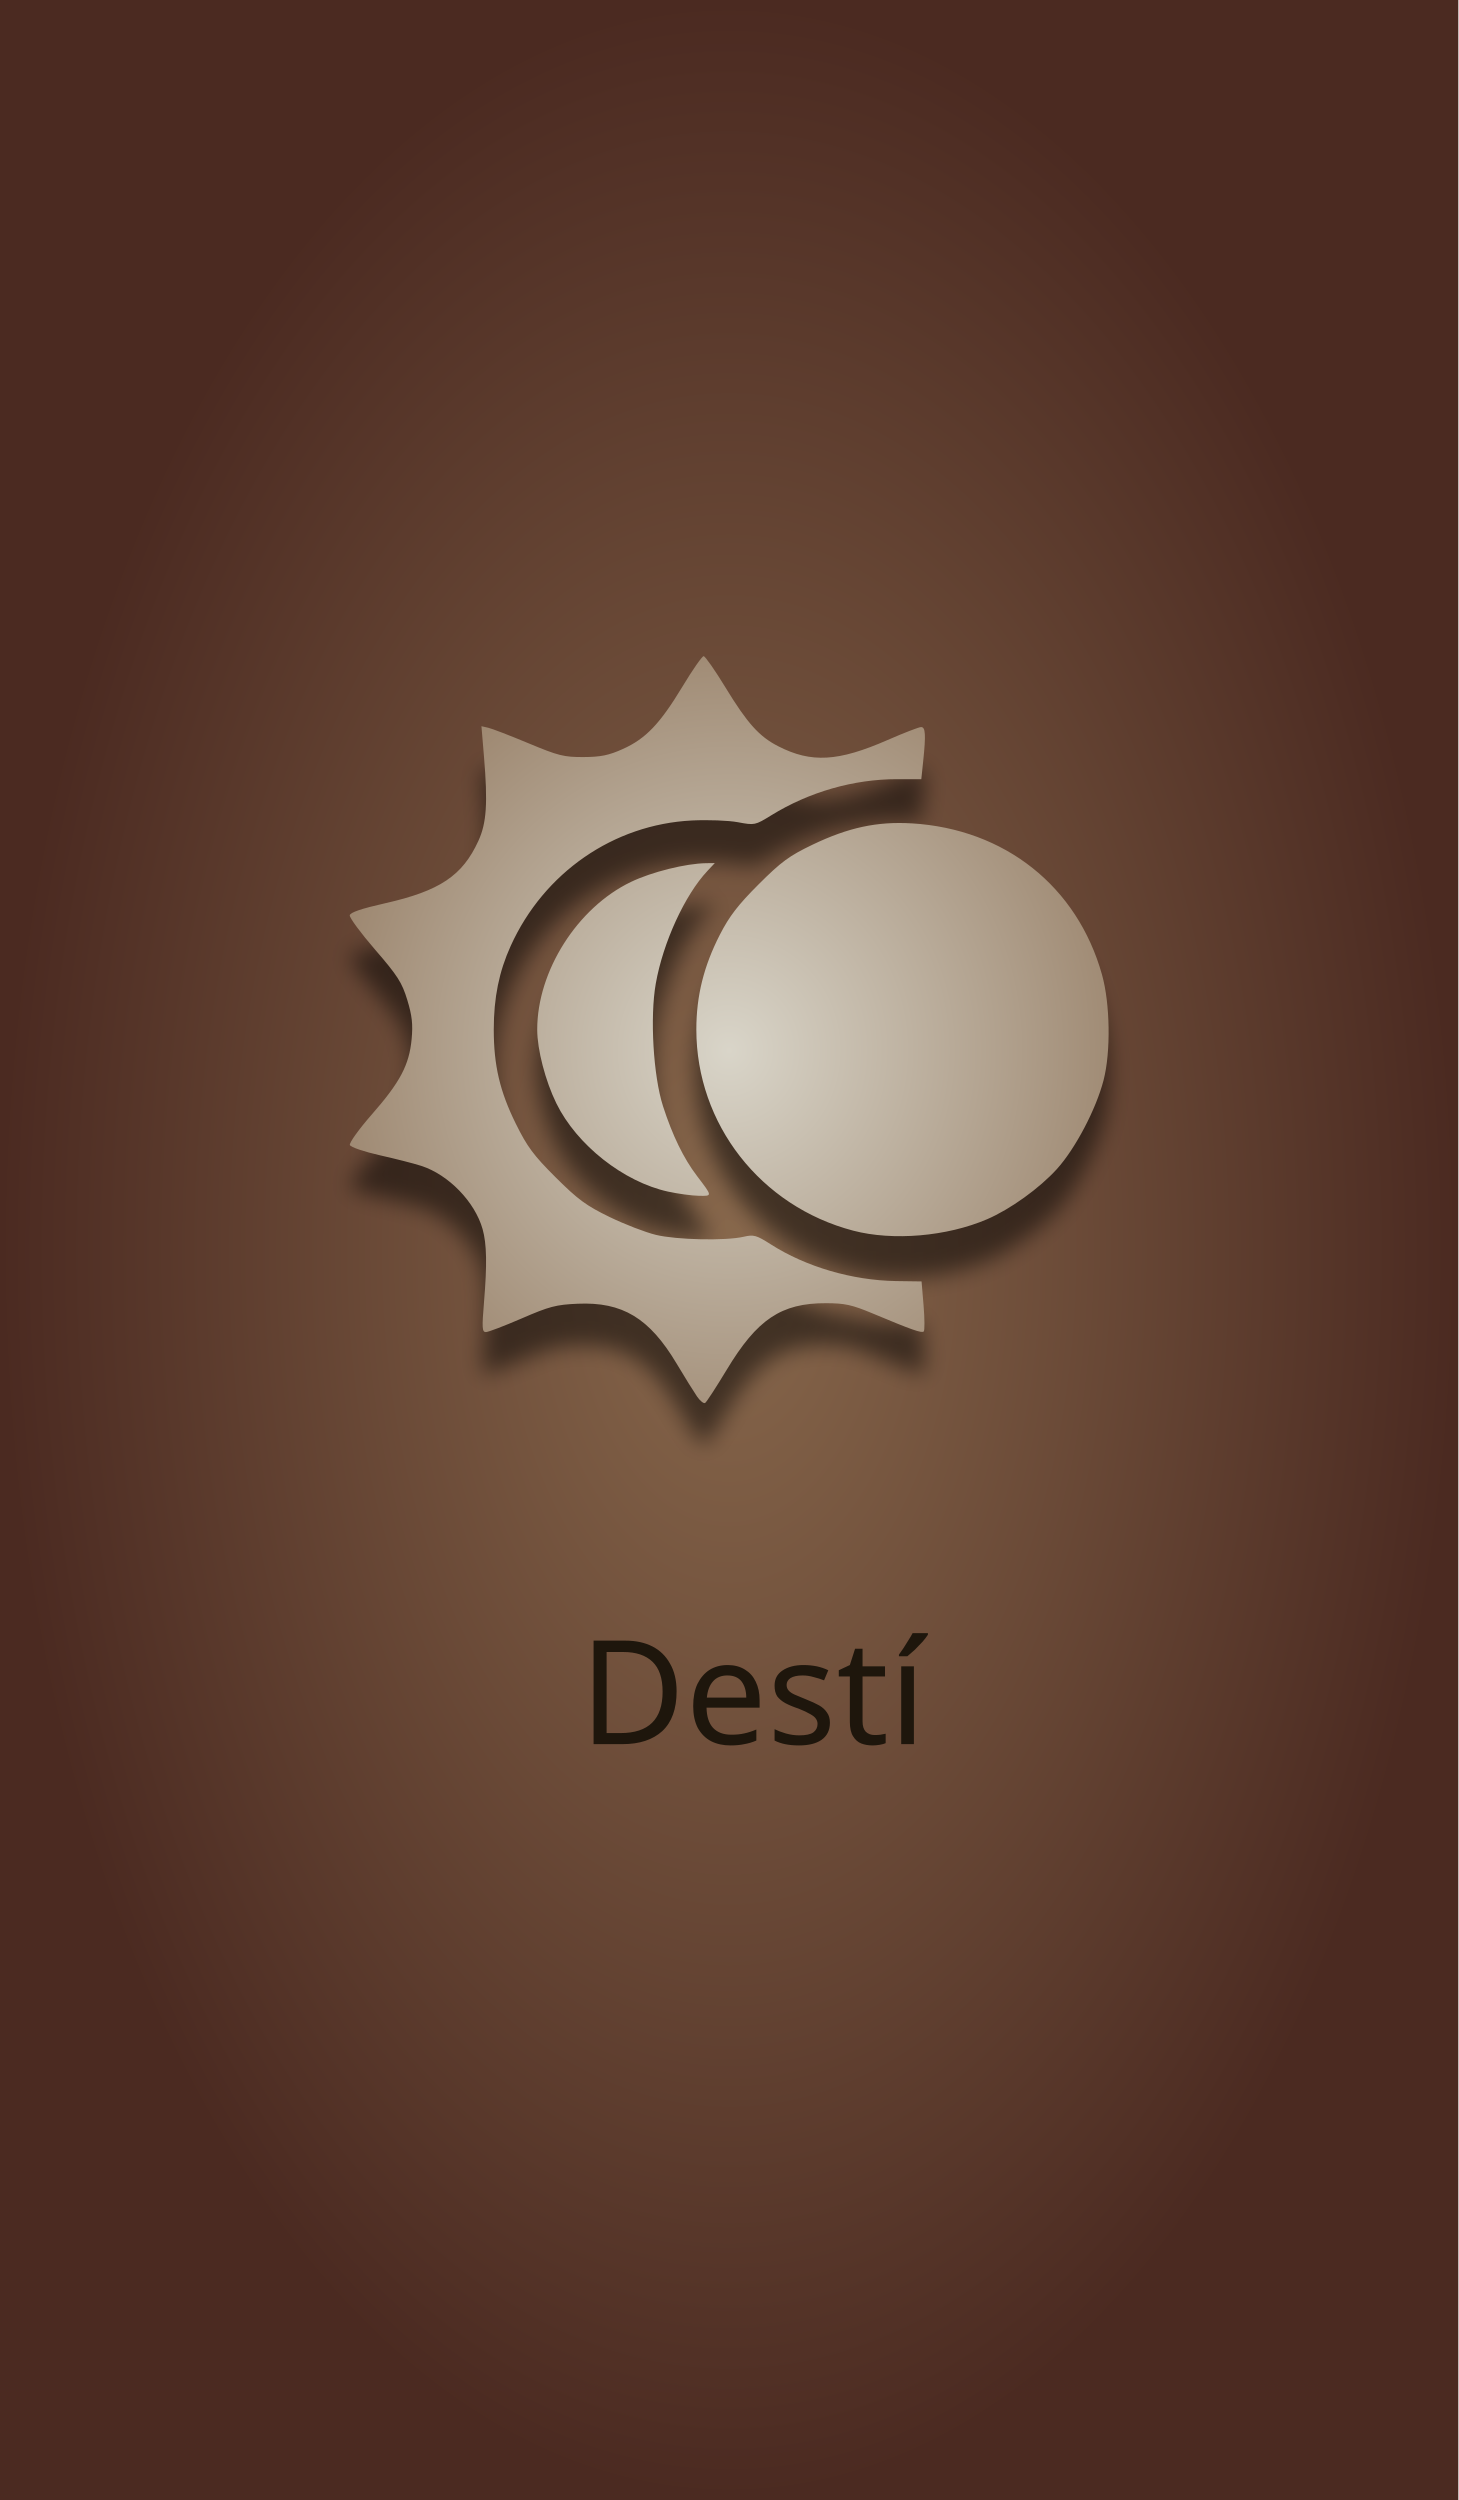
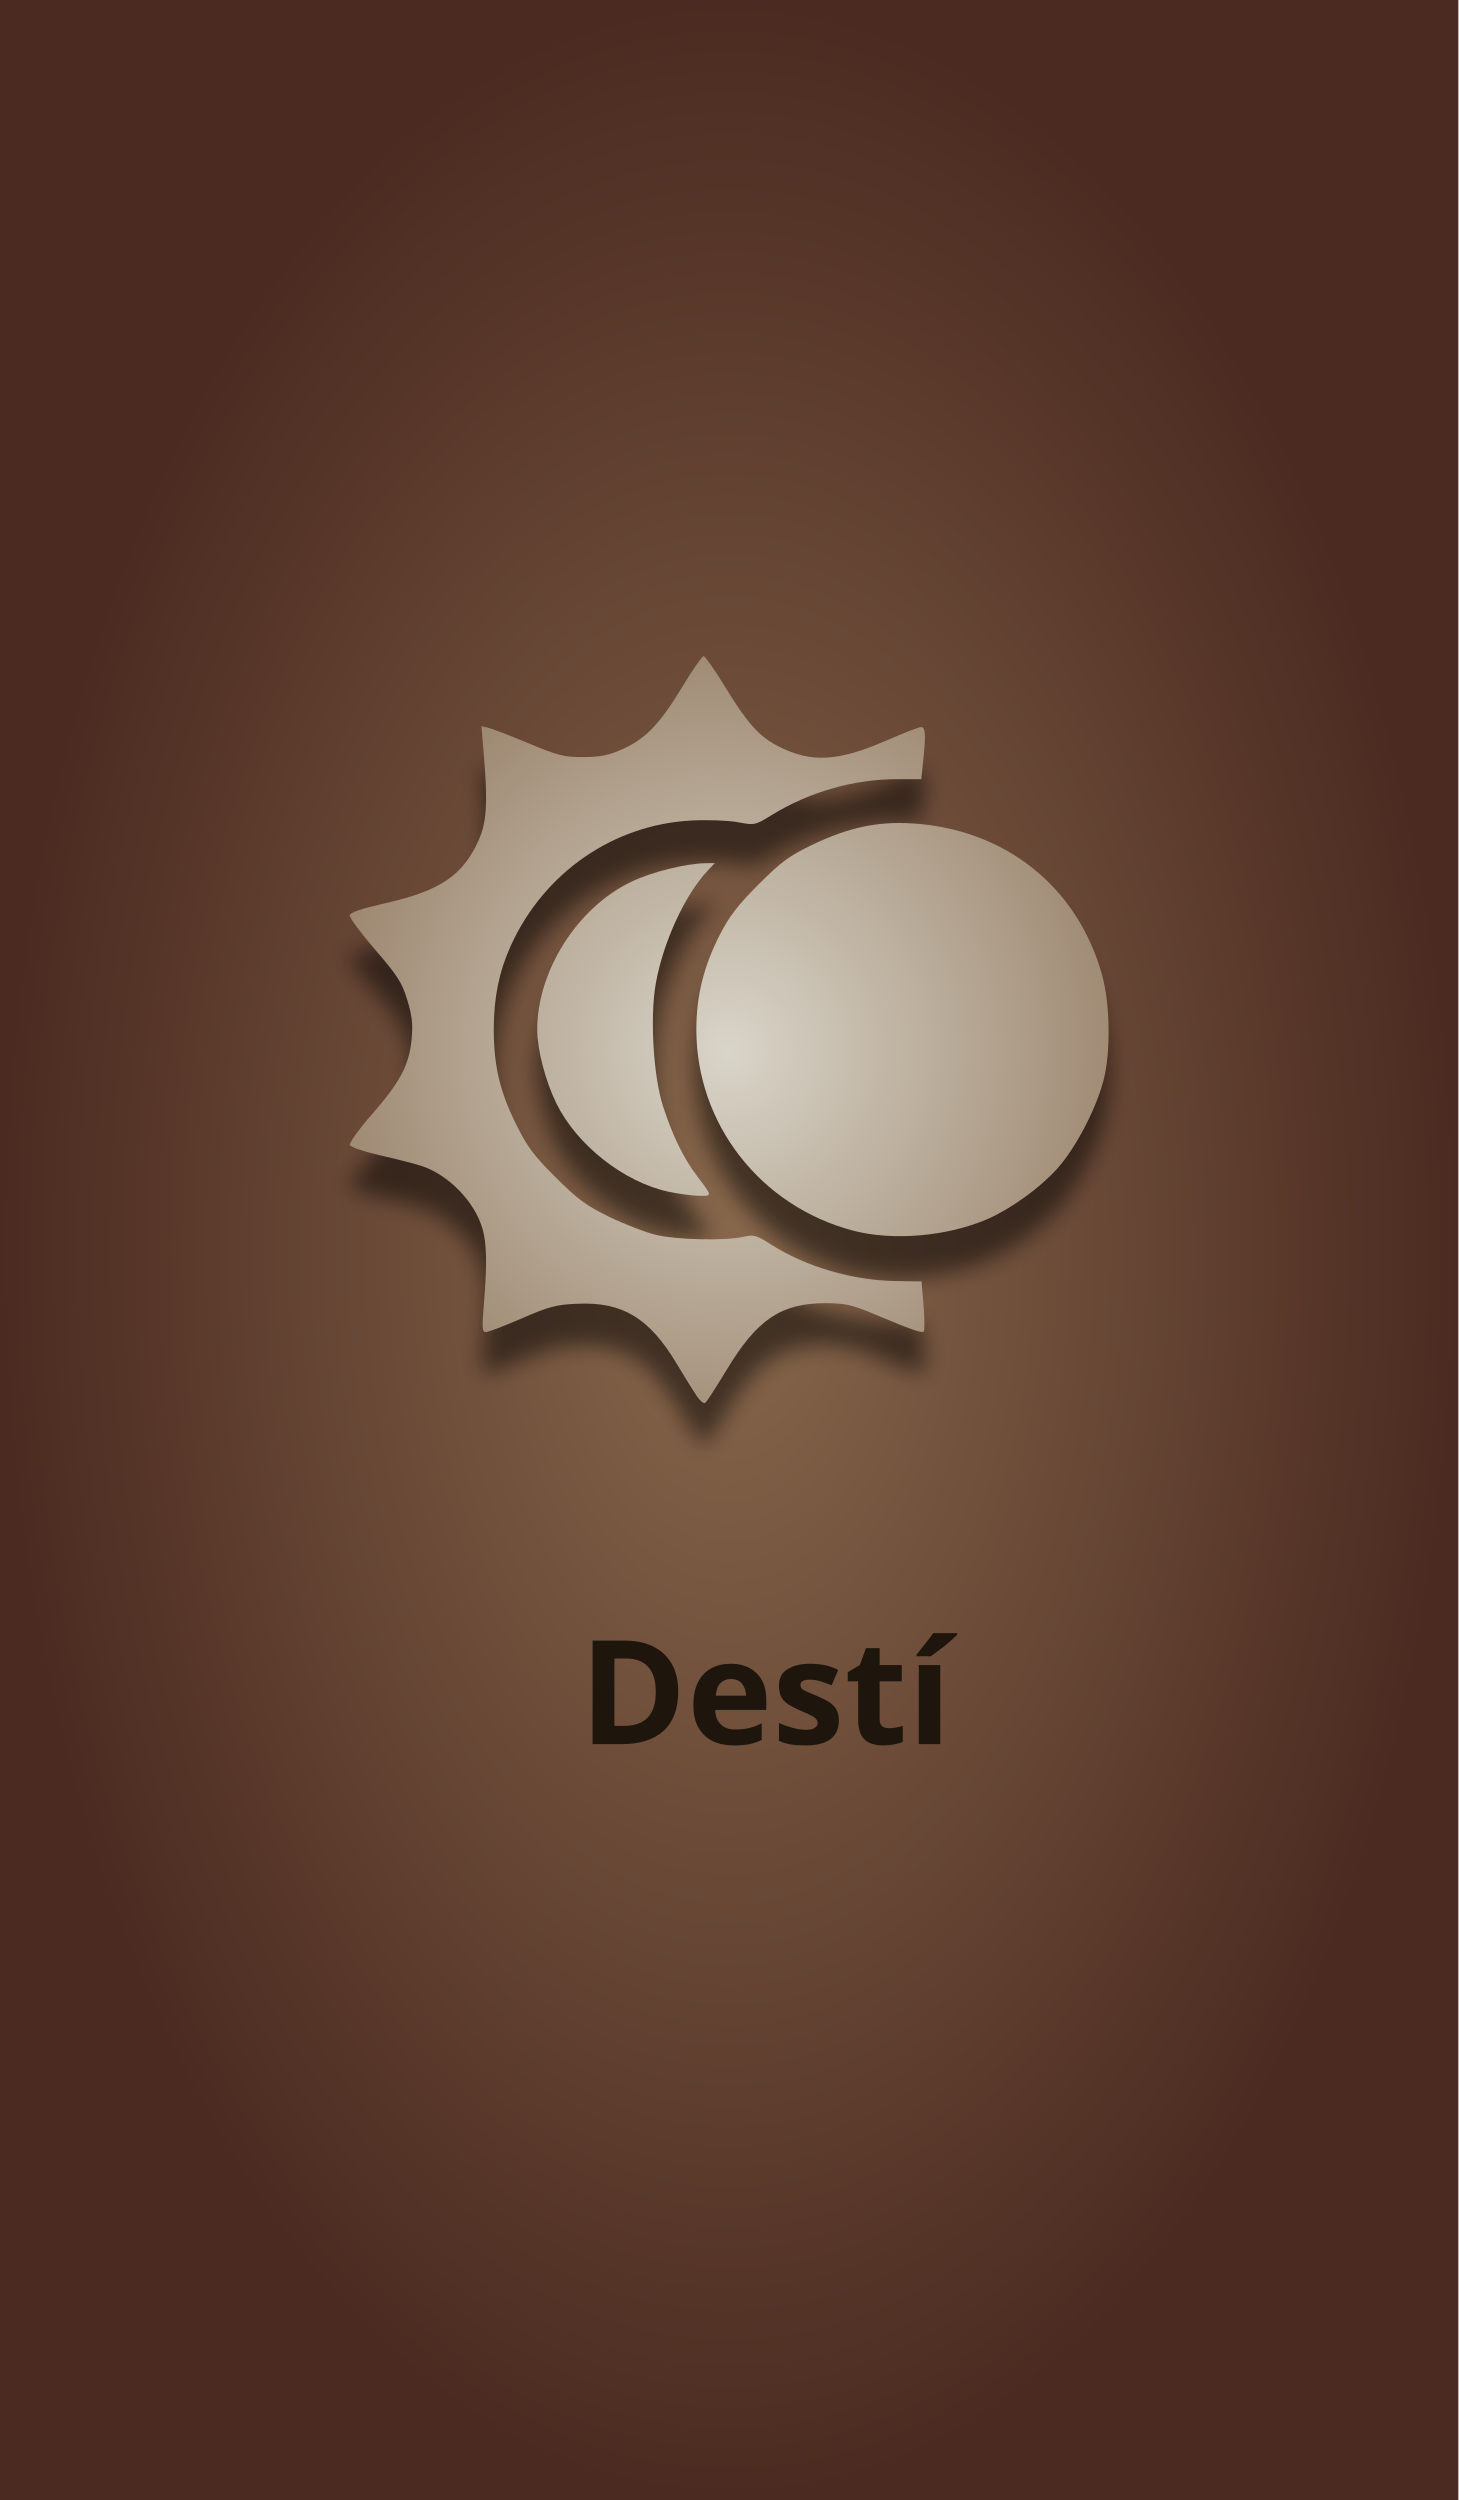
<svg xmlns="http://www.w3.org/2000/svg" xmlns:xlink="http://www.w3.org/1999/xlink" width="70mm" height="120mm" viewBox="0 0 70 120" version="1.1" id="svg3">
+   <style id="grenze-font">
+     @font-face {
+       font-family: 'Grenze';
+       src: url('/fonts/grenze.woff2') format('woff2');
+       font-weight: 100 900;
+     }
+ 
+     /* Inkscape encodes the weight via `font-variation-settings`, which is ignored when the file
+        is loaded as an external image, so the text falls back to 400. Pin the intended 800. */
+     text,
+     tspan {
+       font-weight: 800 !important;
+       font-variation-settings: normal !important;
+     }
+   </style>
  <defs id="defs3">
    <linearGradient id="linearGradient7">
      <stop style="stop-color:#d9d5c9;stop-opacity:1;" offset="0" id="stop7" />
      <stop style="stop-color:#9d8770;stop-opacity:1;" offset="1" id="stop8" />
    </linearGradient>
    <linearGradient id="linearGradient2">
      <stop style="stop-color:#88684c;stop-opacity:1;" offset="0" id="stop3" />
      <stop style="stop-color:#4b2a21;stop-opacity:1;" offset="1" id="stop4" />
    </linearGradient>
    <radialGradient xlink:href="#linearGradient2" id="radialGradient4" cx="31.5" cy="44" fx="31.5" fy="44" r="31.5" gradientTransform="matrix(1.111111,0,0,1.904761,-1.0990385e-7,-23.80946)" gradientUnits="userSpaceOnUse" />
    <filter style="color-interpolation-filters:sRGB" id="filter7" x="-0.033" y="-0.033" width="1.066" height="1.123">
      <feFlood result="flood" in="SourceGraphic" flood-opacity="0.498" flood-color="rgb(0,0,0)" id="feFlood6" />
      <feGaussianBlur result="blur" in="SourceGraphic" stdDeviation="0.5" id="feGaussianBlur6" />
      <feOffset result="offset" in="blur" dx="0" dy="2" id="feOffset6" />
      <feComposite result="comp1" operator="in" in="flood" in2="offset" id="feComposite6" />
      <feComposite result="comp2" operator="over" in="SourceGraphic" in2="comp1" id="feComposite7" />
    </filter>
    <radialGradient xlink:href="#linearGradient7" id="radialGradient8" cx="31.5" cy="33.21" fx="31.5" fy="33.21" r="19.414" gradientTransform="matrix(1,0,0,1.036704,3.500001,15.99323)" gradientUnits="userSpaceOnUse" />
  </defs>
  <path id="rect1" style="fill:url(#radialGradient4);fill-opacity:1;stroke-width:0.651" d="M -1.0990385e-7,-6.6639056e-5 V 120 H 70 V -6.6639056e-5 Z" />
  <text xml:space="preserve" style="font-style:normal;font-variant:normal;font-weight:normal;font-stretch:normal;font-size:6.956px;font-family:Grenze;-inkscape-font-specification:'Grenze, @wght=800';font-variant-ligatures:normal;font-variant-caps:normal;font-variant-numeric:normal;font-variant-east-asian:normal;font-variation-settings:'wght' 800;writing-mode:lr-tb;direction:ltr;fill:#1e160c;fill-opacity:1;stroke-width:0.773" x="27.821" y="83.716" id="text1">
    <tspan id="tspan1" style="font-style:normal;font-variant:normal;font-weight:normal;font-stretch:normal;font-size:6.956px;font-family:Grenze;-inkscape-font-specification:'Grenze, @wght=800';font-variant-ligatures:normal;font-variant-caps:normal;font-variant-numeric:normal;font-variant-east-asian:normal;font-variation-settings:'wght' 800;fill:#1e160c;fill-opacity:1;stroke-width:0.773" x="27.821" y="83.716">Destí</tspan>
  </text>
  <path id="path1" d="m 33.776,31.495 c -0.074,-0.002 -0.531,0.653 -1.015,1.456 -1.084,1.794 -1.763,2.506 -2.864,3.001 -0.678,0.305 -1.061,0.383 -1.892,0.387 -0.937,0.004 -1.204,-0.063 -2.64,-0.663 -0.879,-0.367 -1.746,-0.702 -1.927,-0.743 l -0.329,-0.075 0.121,1.444 c 0.188,2.256 0.126,3.201 -0.269,4.063 -0.766,1.673 -1.852,2.399 -4.474,2.991 -1.142,0.258 -1.677,0.44 -1.699,0.579 -0.018,0.112 0.53,0.854 1.218,1.65 1.083,1.253 1.29,1.577 1.544,2.414 0.229,0.755 0.275,1.166 0.208,1.881 -0.116,1.238 -0.551,2.062 -1.905,3.607 -0.622,0.71 -1.098,1.372 -1.059,1.474 0.039,0.103 0.676,0.32 1.438,0.492 0.752,0.169 1.648,0.398 1.992,0.51 1.309,0.424 2.574,1.73 2.941,3.036 0.199,0.71 0.218,1.703 0.066,3.517 -0.103,1.23 -0.091,1.424 0.091,1.424 0.115,0 0.888,-0.295 1.717,-0.654 1.327,-0.576 1.649,-0.661 2.689,-0.707 2.148,-0.095 3.441,0.685 4.743,2.863 0.397,0.665 0.842,1.381 0.988,1.592 0.146,0.211 0.32,0.35 0.387,0.308 0.067,-0.041 0.533,-0.758 1.035,-1.591 1.464,-2.429 2.617,-3.203 4.767,-3.198 0.911,0.002 1.249,0.077 2.253,0.498 1.877,0.787 2.347,0.952 2.44,0.858 0.048,-0.048 0.044,-0.608 -0.009,-1.244 l -0.097,-1.156 -1.226,-0.018 c -2.102,-0.032 -4.323,-0.683 -6.011,-1.762 -0.69,-0.441 -0.818,-0.477 -1.301,-0.365 -0.866,0.201 -3.212,0.152 -4.21,-0.089 -0.502,-0.121 -1.506,-0.508 -2.232,-0.861 -1.116,-0.542 -1.515,-0.836 -2.583,-1.9 -1.063,-1.06 -1.365,-1.467 -1.914,-2.578 -0.766,-1.553 -1.057,-2.797 -1.057,-4.516 0,-1.533 0.253,-2.782 0.814,-4.019 1.595,-3.518 4.938,-5.83 8.7,-6.018 0.764,-0.038 1.757,-4.71e-4 2.205,0.084 0.804,0.151 0.826,0.146 1.601,-0.332 1.817,-1.122 3.951,-1.735 6.035,-1.735 h 1.167 l 0.089,-0.854 c 0.135,-1.288 0.113,-1.647 -0.099,-1.647 -0.104,0 -0.826,0.279 -1.605,0.62 -2.378,1.04 -3.662,1.114 -5.251,0.302 -0.918,-0.469 -1.483,-1.099 -2.541,-2.834 -0.498,-0.817 -0.966,-1.487 -1.04,-1.489 z m 9.984,8.027 c -1.656,-0.099 -3.045,0.2 -4.766,1.027 -1.115,0.536 -1.496,0.816 -2.581,1.9 -0.985,0.985 -1.404,1.528 -1.857,2.412 -0.776,1.514 -1.132,2.946 -1.132,4.556 0,4.539 3.083,8.489 7.535,9.656 1.905,0.499 4.493,0.278 6.42,-0.549 1.11,-0.476 2.516,-1.487 3.351,-2.409 0.886,-0.978 1.883,-2.876 2.242,-4.266 0.351,-1.359 0.316,-3.669 -0.076,-5.066 -1.19,-4.237 -4.659,-6.994 -9.137,-7.262 z m -9.45,1.906 -0.408,0.005 c -0.979,0.012 -2.62,0.42 -3.621,0.902 -2.567,1.235 -4.495,4.273 -4.495,7.083 0,0.961 0.389,2.462 0.919,3.544 0.978,1.995 3.229,3.772 5.368,4.237 0.476,0.103 1.134,0.193 1.464,0.199 0.667,0.012 0.669,0.035 -0.081,-0.951 -0.641,-0.841 -1.177,-1.943 -1.63,-3.346 -0.467,-1.448 -0.634,-4.274 -0.348,-5.891 0.349,-1.97 1.393,-4.25 2.474,-5.4 z" style="fill:url(#radialGradient8);fill-opacity:1;stroke-width:0.042;filter:url(#filter7)" />
</svg>
